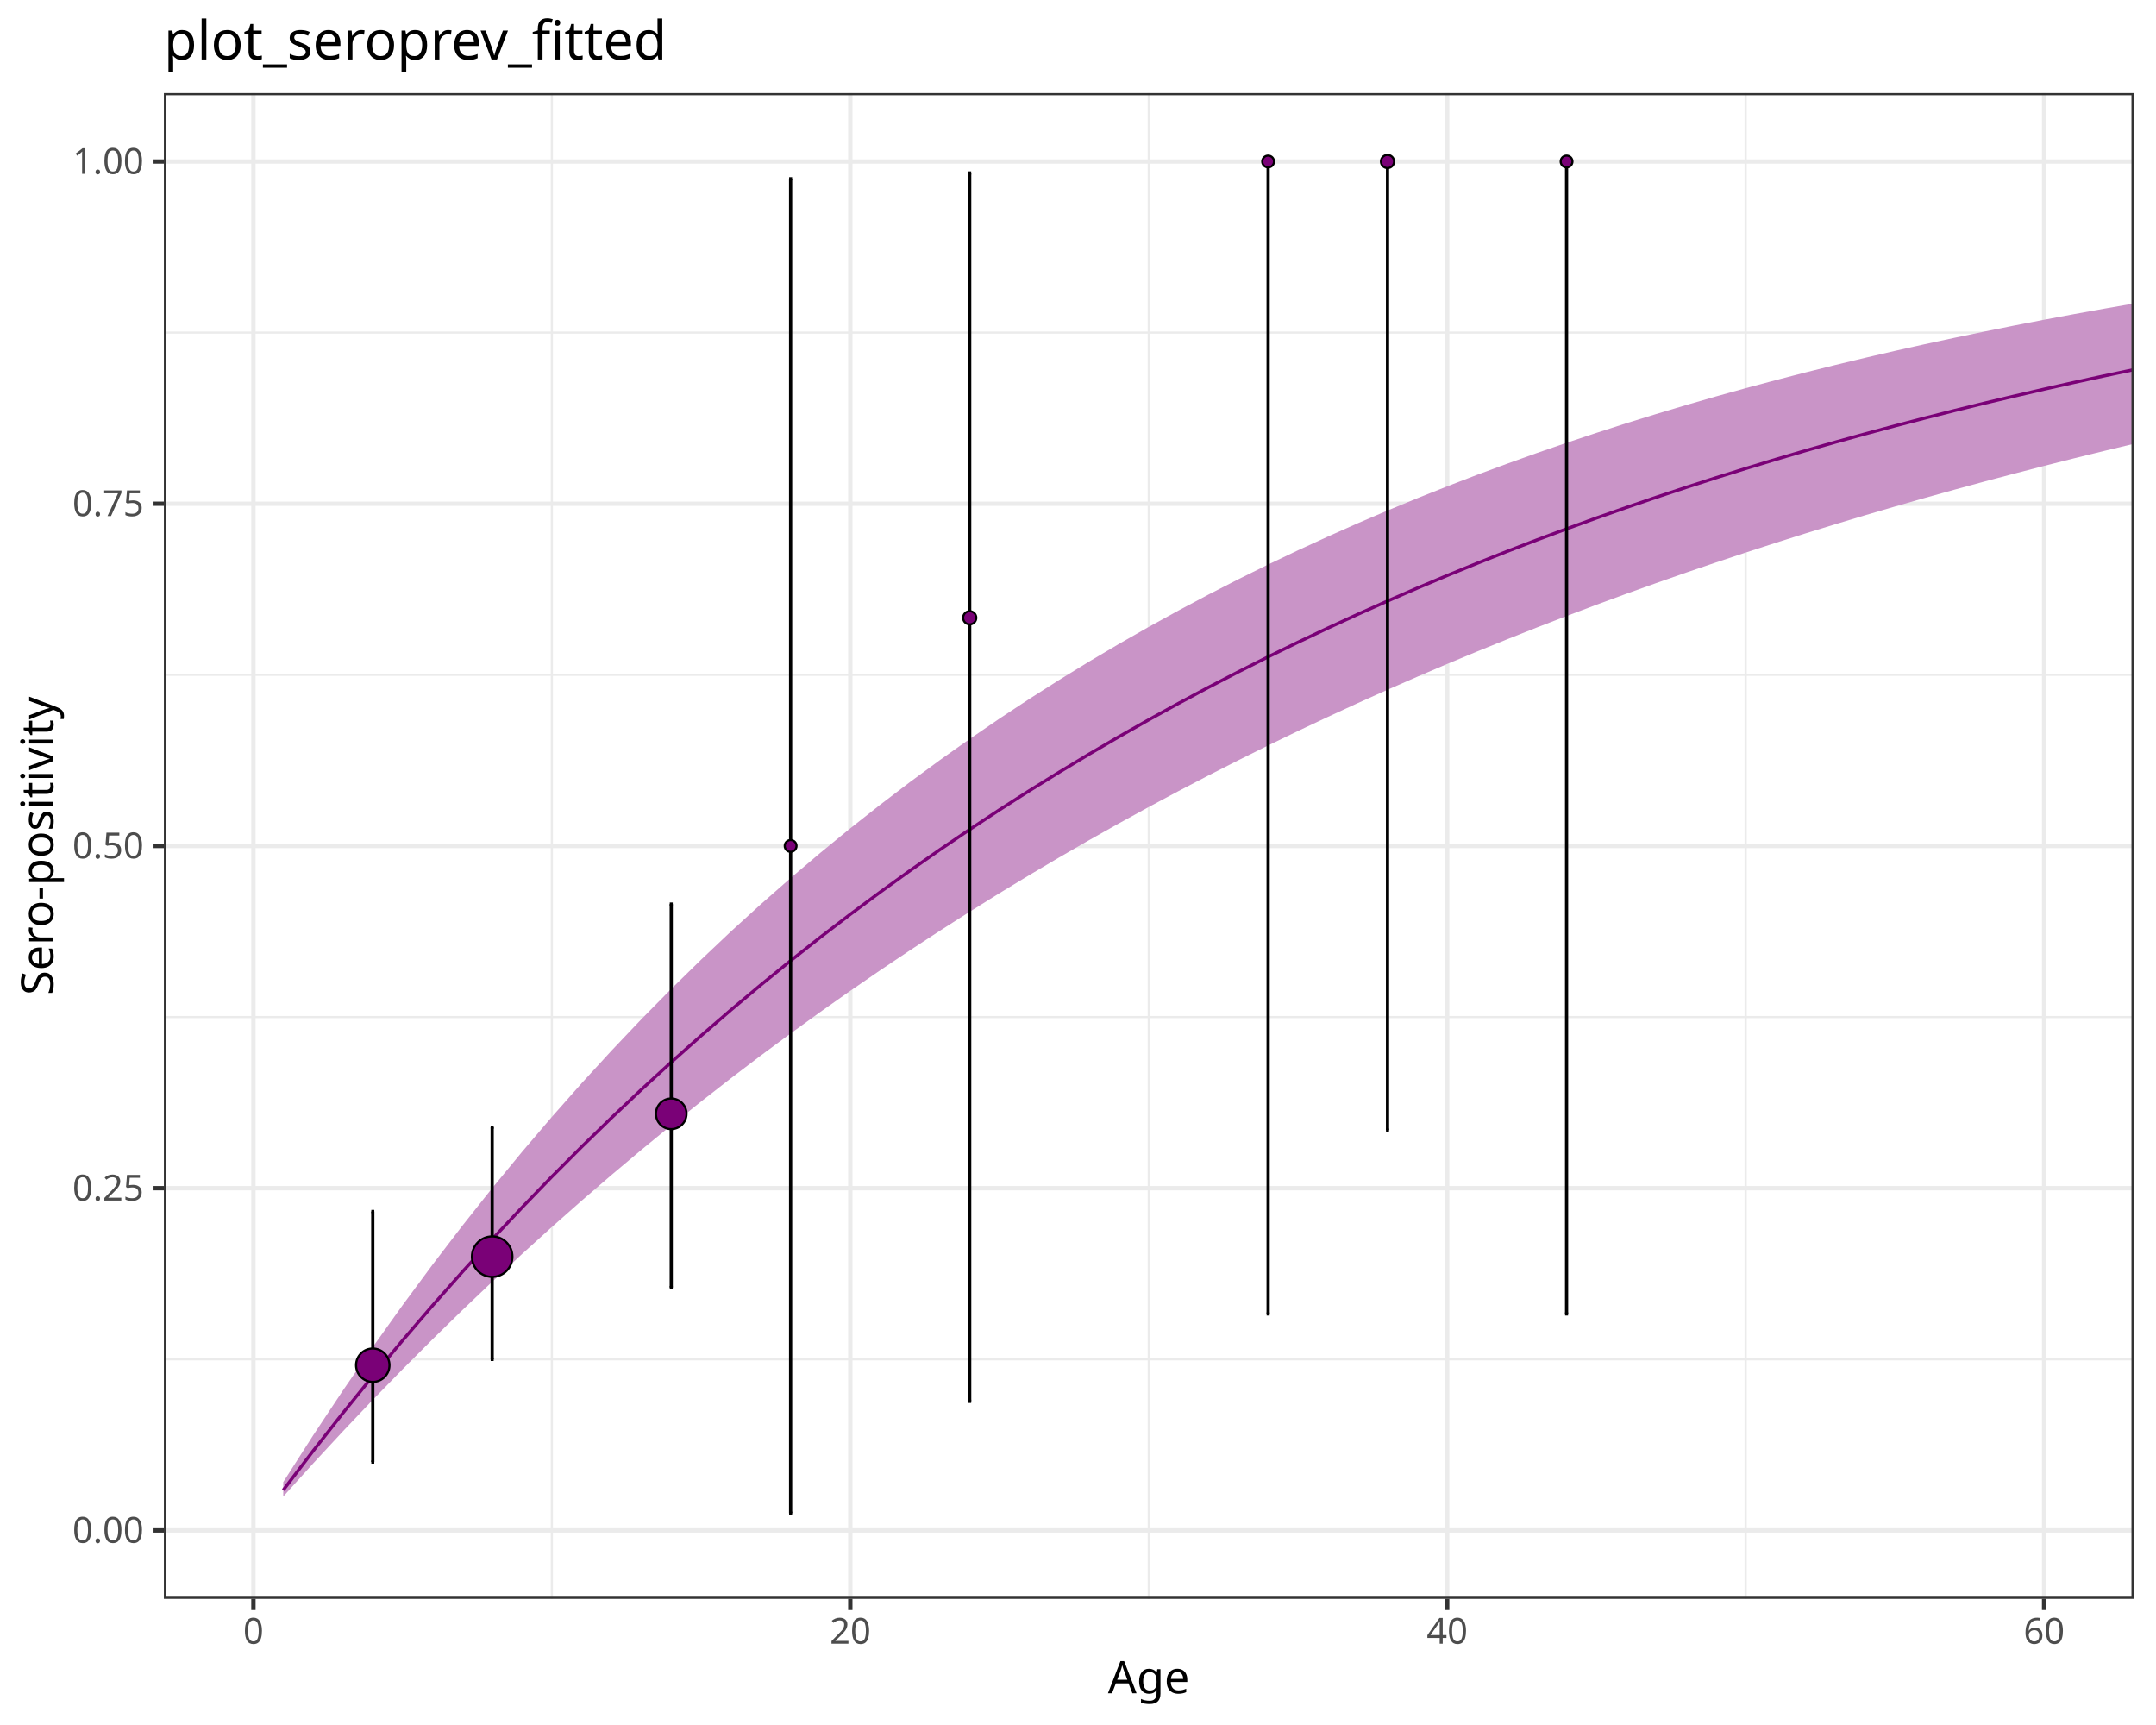
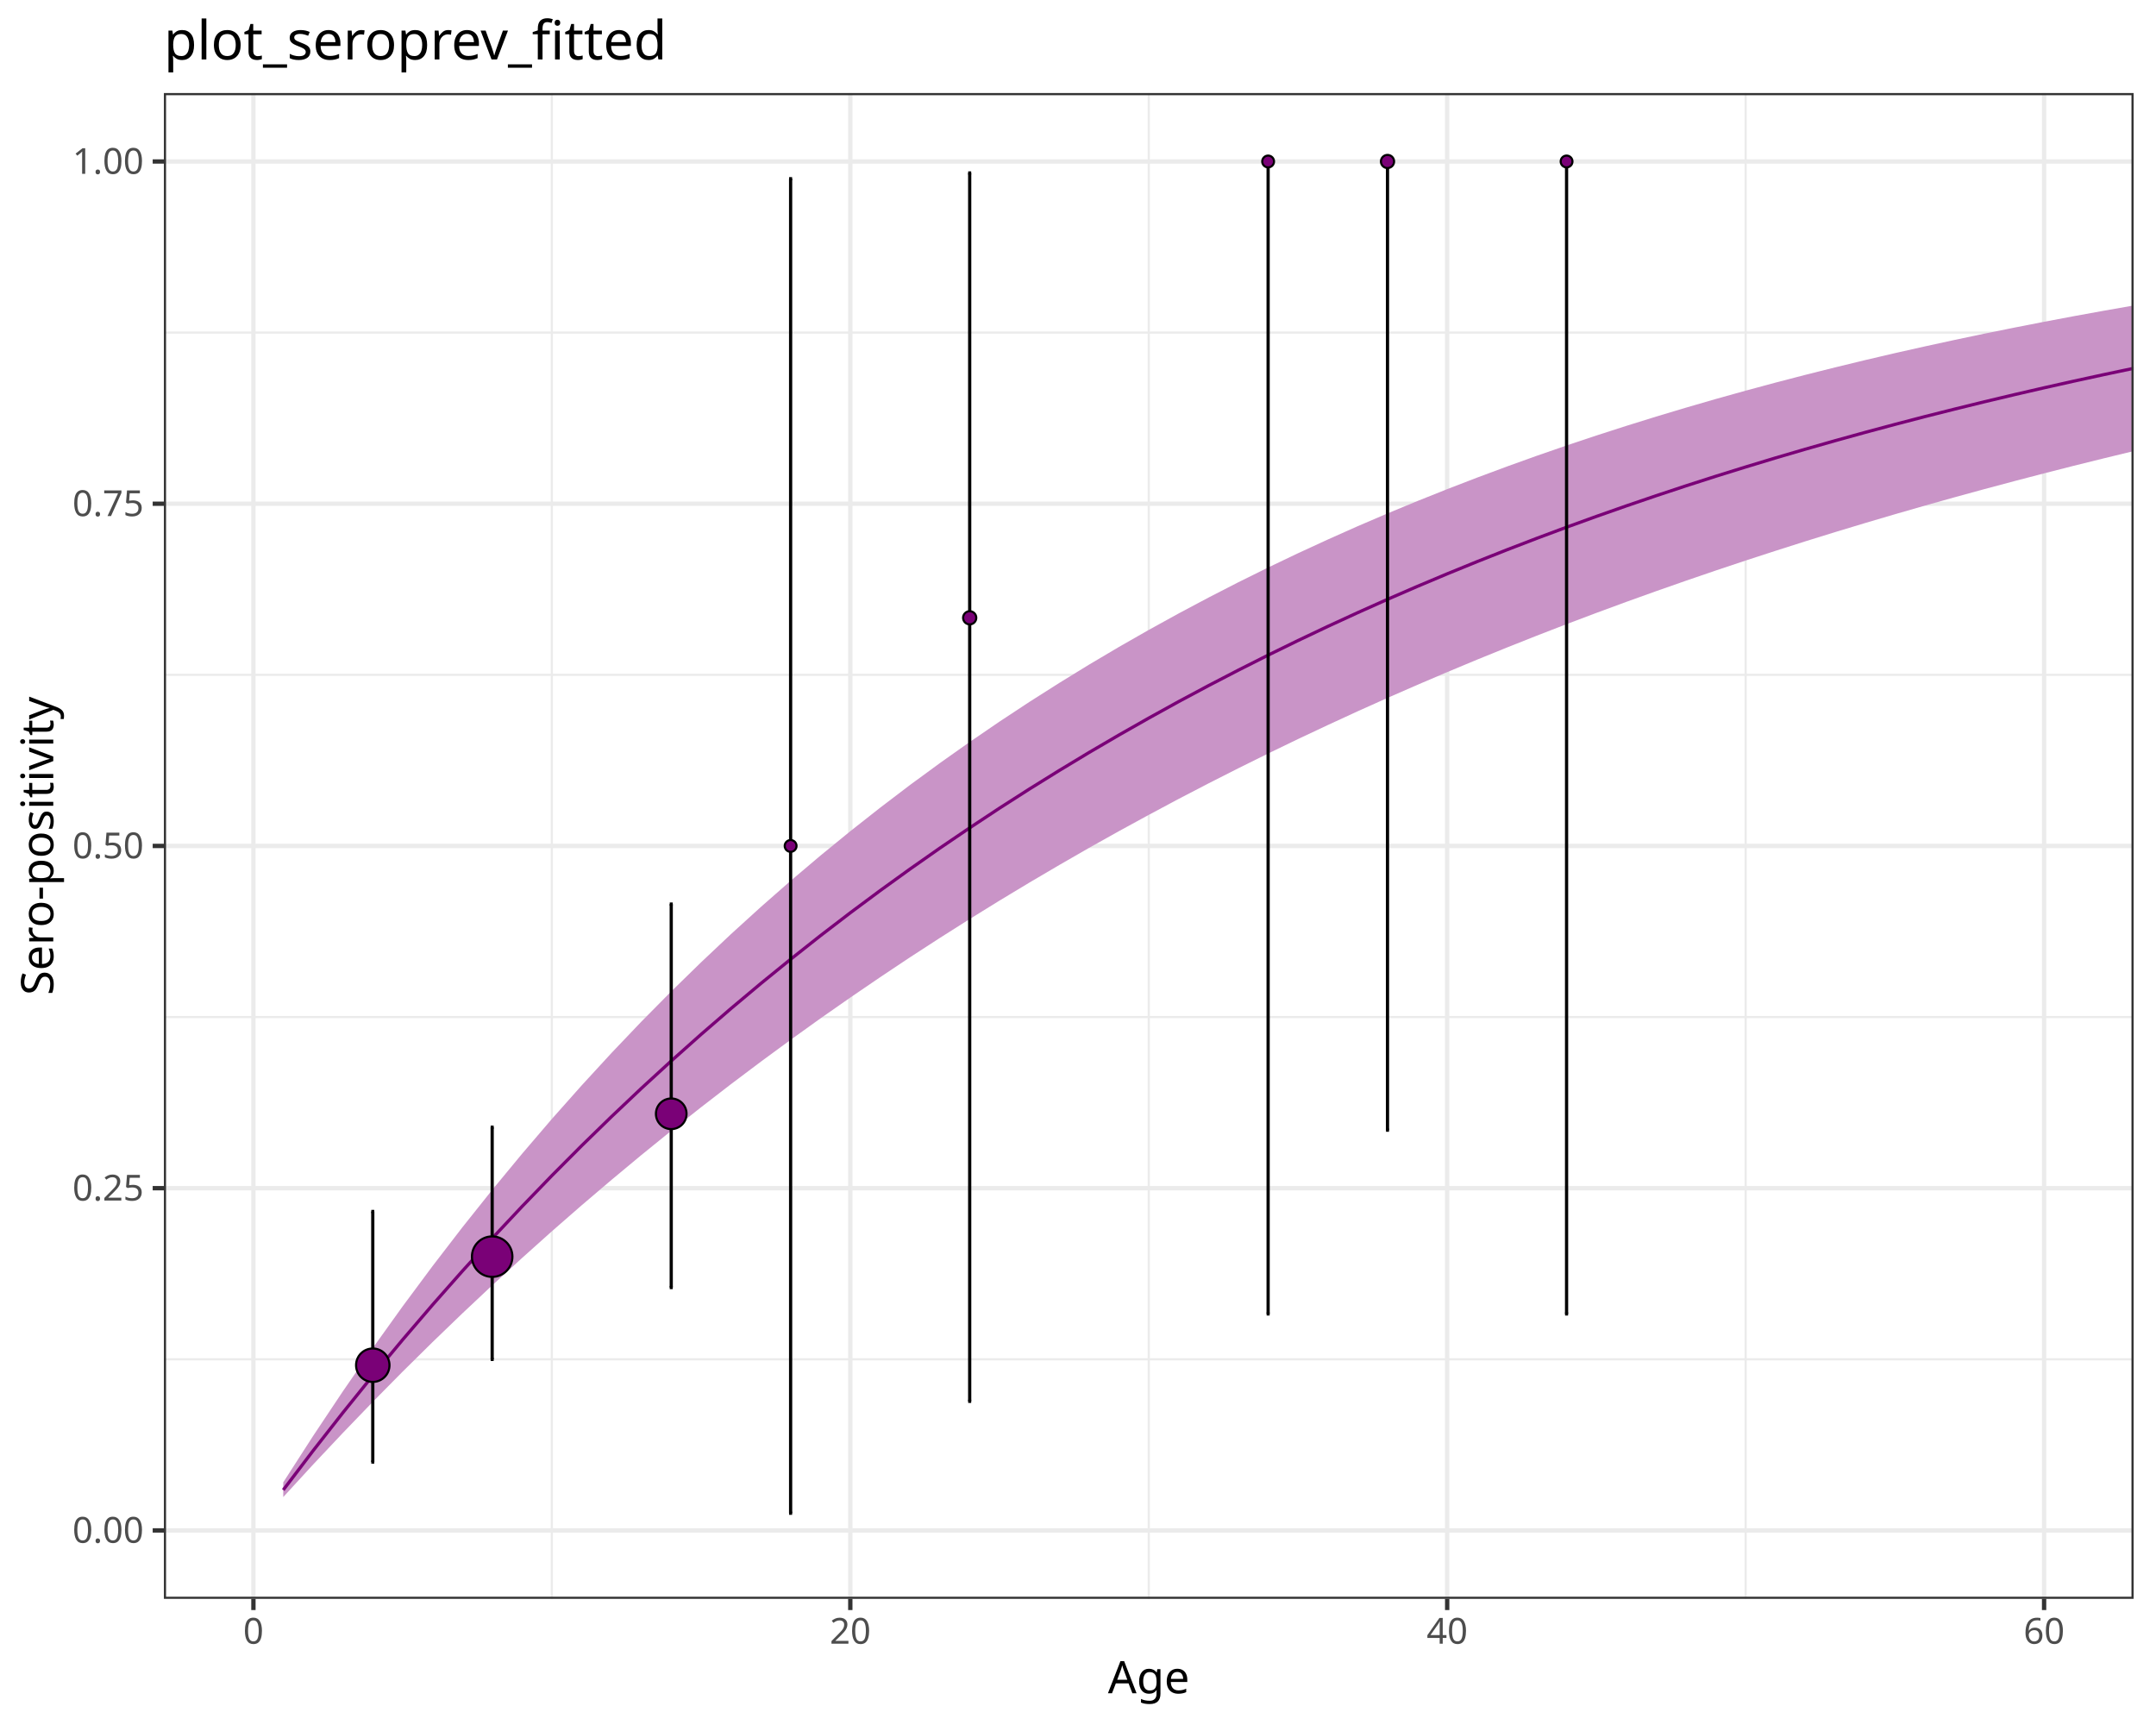
<svg xmlns="http://www.w3.org/2000/svg" class="svglite" data-engine-version="2.0" width="720.00pt" height="576.00pt" viewBox="0 0 720.00 576.00">
  <defs>
    <style type="text/css">
    .svglite line, .svglite polyline, .svglite polygon, .svglite path, .svglite rect, .svglite circle {
      fill: none;
      stroke: #000000;
      stroke-linecap: round;
      stroke-linejoin: round;
      stroke-miterlimit: 10.00;
    }
  </style>
  </defs>
  <rect width="100%" height="100%" style="stroke: none; fill: #FFFFFF;" />
  <defs>
    <clipPath id="cpMC4wMHw3MjAuMDB8MC4wMHw1NzYuMDA=">
      <rect x="0.00" y="0.00" width="720.00" height="576.00" />
    </clipPath>
  </defs>
  <g clip-path="url(#cpMC4wMHw3MjAuMDB8MC4wMHw1NzYuMDA=)">
    <rect x="0.00" y="0.00" width="720.00" height="576.00" style="stroke-width: 1.45; stroke: #FFFFFF; fill: #FFFFFF;" />
  </g>
  <defs>
    <clipPath id="cpNTQuNzN8NzEyLjUzfDMxLjA3fDUzMy44OA==">
      <rect x="54.73" y="31.07" width="657.80" height="502.81" />
    </clipPath>
  </defs>
  <g clip-path="url(#cpNTQuNzN8NzEyLjUzfDMxLjA3fDUzMy44OA==)">
    <rect x="54.73" y="31.07" width="657.80" height="502.81" style="stroke-width: 1.45; stroke: none; fill: #FFFFFF;" />
    <polyline points="54.73,453.89 712.53,453.89 " style="stroke-width: 0.73; stroke: #EBEBEB; stroke-linecap: butt;" />
    <polyline points="54.73,339.61 712.53,339.61 " style="stroke-width: 0.73; stroke: #EBEBEB; stroke-linecap: butt;" />
    <polyline points="54.73,225.34 712.53,225.34 " style="stroke-width: 0.73; stroke: #EBEBEB; stroke-linecap: butt;" />
    <polyline points="54.73,111.06 712.53,111.06 " style="stroke-width: 0.73; stroke: #EBEBEB; stroke-linecap: butt;" />
    <polyline points="184.29,533.88 184.29,31.07 " style="stroke-width: 0.73; stroke: #EBEBEB; stroke-linecap: butt;" />
    <polyline points="383.63,533.88 383.63,31.07 " style="stroke-width: 0.73; stroke: #EBEBEB; stroke-linecap: butt;" />
    <polyline points="582.96,533.88 582.96,31.07 " style="stroke-width: 0.73; stroke: #EBEBEB; stroke-linecap: butt;" />
    <polyline points="54.73,511.03 712.53,511.03 " style="stroke-width: 1.45; stroke: #EBEBEB; stroke-linecap: butt;" />
    <polyline points="54.73,396.75 712.53,396.75 " style="stroke-width: 1.45; stroke: #EBEBEB; stroke-linecap: butt;" />
    <polyline points="54.73,282.47 712.53,282.47 " style="stroke-width: 1.45; stroke: #EBEBEB; stroke-linecap: butt;" />
    <polyline points="54.73,168.20 712.53,168.20 " style="stroke-width: 1.45; stroke: #EBEBEB; stroke-linecap: butt;" />
    <polyline points="54.73,53.92 712.53,53.92 " style="stroke-width: 1.45; stroke: #EBEBEB; stroke-linecap: butt;" />
    <polyline points="84.63,533.88 84.63,31.07 " style="stroke-width: 1.45; stroke: #EBEBEB; stroke-linecap: butt;" />
    <polyline points="283.96,533.88 283.96,31.07 " style="stroke-width: 1.45; stroke: #EBEBEB; stroke-linecap: butt;" />
    <polyline points="483.29,533.88 483.29,31.07 " style="stroke-width: 1.45; stroke: #EBEBEB; stroke-linecap: butt;" />
    <polyline points="682.63,533.88 682.63,31.07 " style="stroke-width: 1.45; stroke: #EBEBEB; stroke-linecap: butt;" />
-     <polygon points="94.59,494.88 104.56,479.30 114.53,464.28 124.49,449.78 134.46,435.80 144.43,422.31 154.39,409.30 164.36,396.74 174.33,384.63 184.29,372.95 194.26,361.68 204.23,350.81 214.19,340.32 224.16,330.21 234.13,320.45 244.09,311.03 254.06,301.95 264.03,293.19 273.99,284.74 283.96,276.58 293.93,268.72 303.89,261.13 313.86,253.81 323.83,246.75 333.79,239.94 343.76,233.37 353.73,227.03 363.69,220.92 373.66,215.02 383.63,209.33 393.59,203.84 403.56,198.54 413.53,193.43 423.49,188.51 433.46,183.75 443.43,179.17 453.39,174.74 463.36,170.47 473.33,166.36 483.29,162.39 493.26,158.55 503.23,154.86 513.19,151.29 523.16,147.85 533.13,144.54 543.09,141.33 553.06,138.25 563.03,135.27 572.99,132.39 582.96,129.62 592.93,126.95 602.89,124.37 612.86,121.88 622.83,119.48 632.79,117.16 642.76,114.93 652.73,112.78 662.69,110.70 672.66,108.69 682.63,106.76 692.59,104.89 702.56,103.09 712.53,101.35 722.49,99.68 732.46,98.06 742.43,96.50 752.39,95.00 762.36,93.55 772.33,92.15 782.29,90.80 792.26,89.50 802.23,88.24 812.19,87.03 822.16,85.86 832.13,84.73 842.09,83.64 852.06,82.59 862.03,81.58 872.00,80.60 881.96,79.66 881.96,115.50 872.00,117.07 862.03,118.67 852.06,120.31 842.09,122.00 832.13,123.72 822.16,125.49 812.19,127.31 802.23,129.17 792.26,131.08 782.29,133.04 772.33,135.05 762.36,137.11 752.39,139.22 742.43,141.38 732.46,143.60 722.49,145.88 712.53,148.21 702.56,150.60 692.59,153.05 682.63,155.57 672.66,158.15 662.69,160.79 652.73,163.50 642.76,166.28 632.79,169.14 622.83,172.06 612.86,175.06 602.89,178.13 592.93,181.28 582.96,184.51 572.99,187.83 563.03,191.22 553.06,194.71 543.09,198.28 533.13,201.94 523.16,205.70 513.19,209.55 503.23,213.50 493.26,217.55 483.29,221.70 473.33,225.96 463.36,230.32 453.39,234.80 443.43,239.39 433.46,244.09 423.49,248.92 413.53,253.87 403.56,258.94 393.59,264.14 383.63,269.47 373.66,274.94 363.69,280.55 353.73,286.30 343.76,292.20 333.79,298.24 323.83,304.44 313.86,310.80 303.89,317.32 293.93,324.00 283.96,330.85 273.99,337.88 264.03,345.09 254.06,352.47 244.09,360.05 234.13,367.82 224.16,375.78 214.19,383.95 204.23,392.32 194.26,400.91 184.29,409.71 174.33,418.74 164.36,428.00 154.39,437.49 144.43,447.22 134.46,457.20 124.49,467.43 114.53,477.92 104.56,488.68 94.59,499.71 " style="stroke-width: 0.00; stroke: none; stroke-linecap: butt; fill: #C994C7;" />
-     <polyline points="94.59,494.88 104.56,479.30 114.53,464.28 124.49,449.78 134.46,435.80 144.43,422.31 154.39,409.30 164.36,396.74 174.33,384.63 184.29,372.95 194.26,361.68 204.23,350.81 214.19,340.32 224.16,330.21 234.13,320.45 244.09,311.03 254.06,301.95 264.03,293.19 273.99,284.74 283.96,276.58 293.93,268.72 303.89,261.13 313.86,253.81 323.83,246.75 333.79,239.94 343.76,233.37 353.73,227.03 363.69,220.92 373.66,215.02 383.63,209.33 393.59,203.84 403.56,198.54 413.53,193.43 423.49,188.51 433.46,183.75 443.43,179.17 453.39,174.74 463.36,170.47 473.33,166.36 483.29,162.39 493.26,158.55 503.23,154.86 513.19,151.29 523.16,147.85 533.13,144.54 543.09,141.33 553.06,138.25 563.03,135.27 572.99,132.39 582.96,129.62 592.93,126.95 602.89,124.37 612.86,121.88 622.83,119.48 632.79,117.16 642.76,114.93 652.73,112.78 662.69,110.70 672.66,108.69 682.63,106.76 692.59,104.89 702.56,103.09 712.53,101.35 722.49,99.68 732.46,98.06 742.43,96.50 752.39,95.00 762.36,93.55 772.33,92.15 782.29,90.80 792.26,89.50 802.23,88.24 812.19,87.03 822.16,85.86 832.13,84.73 842.09,83.64 852.06,82.59 862.03,81.58 872.00,80.60 881.96,79.66 " style="stroke-width: 1.07; stroke: none; stroke-linecap: butt;" />
-     <polyline points="881.96,115.50 872.00,117.07 862.03,118.67 852.06,120.31 842.09,122.00 832.13,123.72 822.16,125.49 812.19,127.31 802.23,129.17 792.26,131.08 782.29,133.04 772.33,135.05 762.36,137.11 752.39,139.22 742.43,141.38 732.46,143.60 722.49,145.88 712.53,148.21 702.56,150.60 692.59,153.05 682.63,155.57 672.66,158.15 662.69,160.79 652.73,163.50 642.76,166.28 632.79,169.14 622.83,172.06 612.86,175.06 602.89,178.13 592.93,181.28 582.96,184.51 572.99,187.83 563.03,191.22 553.06,194.71 543.09,198.28 533.13,201.94 523.16,205.70 513.19,209.55 503.23,213.50 493.26,217.55 483.29,221.70 473.33,225.96 463.36,230.32 453.39,234.80 443.43,239.39 433.46,244.09 423.49,248.92 413.53,253.87 403.56,258.94 393.59,264.14 383.63,269.47 373.66,274.94 363.69,280.55 353.73,286.30 343.76,292.20 333.79,298.24 323.83,304.44 313.86,310.80 303.89,317.32 293.93,324.00 283.96,330.85 273.99,337.88 264.03,345.09 254.06,352.47 244.09,360.05 234.13,367.82 224.16,375.78 214.19,383.95 204.23,392.32 194.26,400.91 184.29,409.71 174.33,418.74 164.36,428.00 154.39,437.49 144.43,447.22 134.46,457.20 124.49,467.43 114.53,477.92 104.56,488.68 94.59,499.71 " style="stroke-width: 1.07; stroke: none; stroke-linecap: butt;" />
-     <polyline points="94.59,497.56 104.56,484.49 114.53,471.81 124.49,459.50 134.46,447.56 144.43,435.96 154.39,424.71 164.36,413.79 174.33,403.19 184.29,392.90 194.26,382.92 204.23,373.23 214.19,363.82 224.16,354.69 234.13,345.84 244.09,337.24 254.06,328.89 264.03,320.79 273.99,312.93 283.96,305.30 293.93,297.90 303.89,290.71 313.86,283.74 323.83,276.97 333.79,270.40 343.76,264.02 353.73,257.84 363.69,251.83 373.66,246.00 383.63,240.34 393.59,234.85 403.56,229.52 413.53,224.35 423.49,219.33 433.46,214.46 443.43,209.73 453.39,205.14 463.36,200.69 473.33,196.36 483.29,192.17 493.26,188.10 503.23,184.14 513.19,180.31 523.16,176.59 533.13,172.97 543.09,169.47 553.06,166.06 563.03,162.76 572.99,159.55 582.96,156.44 592.93,153.42 602.89,150.49 612.86,147.65 622.83,144.89 632.79,142.21 642.76,139.61 652.73,137.08 662.69,134.63 672.66,132.26 682.63,129.95 692.59,127.71 702.56,125.54 712.53,123.43 722.49,121.38 732.46,119.39 742.43,117.47 752.39,115.59 762.36,113.78 772.33,112.01 782.29,110.30 792.26,108.64 802.23,107.03 812.19,105.47 822.16,103.95 832.13,102.48 842.09,101.05 852.06,99.66 862.03,98.31 872.00,97.00 881.96,95.73 " style="stroke-width: 1.07; stroke: #7A0177; stroke-linecap: butt;" />
+     <polygon points="94.59,494.97 104.56,479.49 114.53,464.54 124.49,450.12 134.46,436.21 144.43,422.79 154.39,409.84 164.36,397.34 174.33,385.28 184.29,373.64 194.26,362.42 204.23,351.58 214.19,341.13 224.16,331.05 234.13,321.32 244.09,311.93 254.06,302.87 264.03,294.12 273.99,285.69 283.96,277.55 293.93,269.70 303.89,262.12 313.86,254.81 323.83,247.76 333.79,240.95 343.76,234.38 353.73,228.05 363.69,221.93 373.66,216.03 383.63,210.34 393.59,204.85 403.56,199.55 413.53,194.43 423.49,189.50 433.46,184.74 443.43,180.15 453.39,175.71 463.36,171.44 473.33,167.31 483.29,163.33 493.26,159.49 503.23,155.78 513.19,152.20 523.16,148.75 533.13,145.42 543.09,142.21 553.06,139.11 563.03,136.12 572.99,133.23 582.96,130.45 592.93,127.76 602.89,125.17 612.86,122.67 622.83,120.25 632.79,117.92 642.76,115.68 652.73,113.51 662.69,111.41 672.66,109.40 682.63,107.45 692.59,105.57 702.56,103.76 712.53,102.01 722.49,100.32 732.46,98.69 742.43,97.12 752.39,95.60 762.36,94.14 772.33,92.72 782.29,91.36 792.26,90.05 802.23,88.78 812.19,87.55 822.16,86.37 832.13,85.23 842.09,84.13 852.06,83.07 862.03,82.05 872.00,81.06 881.96,80.11 881.96,117.52 872.00,119.11 862.03,120.74 852.06,122.40 842.09,124.11 832.13,125.87 822.16,127.66 812.19,129.50 802.23,131.39 792.26,133.32 782.29,135.30 772.33,137.34 762.36,139.42 752.39,141.55 742.43,143.74 732.46,145.98 722.49,148.28 712.53,150.63 702.56,153.05 692.59,155.52 682.63,158.06 672.66,160.66 662.69,163.32 652.73,166.05 642.76,168.85 632.79,171.72 622.83,174.66 612.86,177.67 602.89,180.76 592.93,183.93 582.96,187.17 572.99,190.50 563.03,193.91 553.06,197.40 543.09,200.98 533.13,204.65 523.16,208.41 513.19,212.27 503.23,216.22 493.26,220.27 483.29,224.43 473.33,228.68 463.36,233.04 453.39,237.51 443.43,242.10 433.46,246.79 423.49,251.61 413.53,256.54 403.56,261.60 393.59,266.78 383.63,272.10 373.66,277.54 363.69,283.12 353.73,288.85 343.76,294.71 333.79,300.72 323.83,306.88 313.86,313.19 303.89,319.66 293.93,326.30 283.96,333.10 273.99,340.06 264.03,347.21 254.06,354.53 244.09,362.03 234.13,369.72 224.16,377.60 214.19,385.68 204.23,393.96 194.26,402.45 184.29,411.15 174.33,420.07 164.36,429.20 154.39,438.57 144.43,448.17 134.46,458.01 124.49,468.10 114.53,478.44 104.56,489.03 94.59,499.89 " style="stroke-width: 0.00; stroke: none; stroke-linecap: butt; fill: #C994C7;" />
+     <polyline points="94.59,494.97 104.56,479.49 114.53,464.54 124.49,450.12 134.46,436.21 144.43,422.79 154.39,409.84 164.36,397.34 174.33,385.28 184.29,373.64 194.26,362.42 204.23,351.58 214.19,341.13 224.16,331.05 234.13,321.32 244.09,311.93 254.06,302.87 264.03,294.12 273.99,285.69 283.96,277.55 293.93,269.70 303.89,262.12 313.86,254.81 323.83,247.76 333.79,240.95 343.76,234.38 353.73,228.05 363.69,221.93 373.66,216.03 383.63,210.34 393.59,204.85 403.56,199.55 413.53,194.43 423.49,189.50 433.46,184.74 443.43,180.15 453.39,175.71 463.36,171.44 473.33,167.31 483.29,163.33 493.26,159.49 503.23,155.78 513.19,152.20 523.16,148.75 533.13,145.42 543.09,142.21 553.06,139.11 563.03,136.12 572.99,133.23 582.96,130.45 592.93,127.76 602.89,125.17 612.86,122.67 622.83,120.25 632.79,117.92 642.76,115.68 652.73,113.51 662.69,111.41 672.66,109.40 682.63,107.45 692.59,105.57 702.56,103.76 712.53,102.01 722.49,100.32 732.46,98.69 742.43,97.12 752.39,95.60 762.36,94.14 772.33,92.72 782.29,91.36 792.26,90.05 802.23,88.78 812.19,87.55 822.16,86.37 832.13,85.23 842.09,84.13 852.06,83.07 862.03,82.05 872.00,81.06 881.96,80.11 " style="stroke-width: 1.07; stroke: none; stroke-linecap: butt;" />
+     <polyline points="881.96,117.52 872.00,119.11 862.03,120.74 852.06,122.40 842.09,124.11 832.13,125.87 822.16,127.66 812.19,129.50 802.23,131.39 792.26,133.32 782.29,135.30 772.33,137.34 762.36,139.42 752.39,141.55 742.43,143.74 732.46,145.98 722.49,148.28 712.53,150.63 702.56,153.05 692.59,155.52 682.63,158.06 672.66,160.66 662.69,163.32 652.73,166.05 642.76,168.85 632.79,171.72 622.83,174.66 612.86,177.67 602.89,180.76 592.93,183.93 582.96,187.17 572.99,190.50 563.03,193.91 553.06,197.40 543.09,200.98 533.13,204.65 523.16,208.41 513.19,212.27 503.23,216.22 493.26,220.27 483.29,224.43 473.33,228.68 463.36,233.04 453.39,237.51 443.43,242.10 433.46,246.79 423.49,251.61 413.53,256.54 403.56,261.60 393.59,266.78 383.63,272.10 373.66,277.54 363.69,283.12 353.73,288.85 343.76,294.71 333.79,300.72 323.83,306.88 313.86,313.19 303.89,319.66 293.93,326.30 283.96,333.10 273.99,340.06 264.03,347.21 254.06,354.53 244.09,362.03 234.13,369.72 224.16,377.60 214.19,385.68 204.23,393.96 194.26,402.45 184.29,411.15 174.33,420.07 164.36,429.20 154.39,438.57 144.43,448.17 134.46,458.01 124.49,468.10 114.53,478.44 104.56,489.03 94.59,499.89 " style="stroke-width: 1.07; stroke: none; stroke-linecap: butt;" />
+     <polyline points="94.59,497.52 104.56,484.41 114.53,471.69 124.49,459.34 134.46,447.36 144.43,435.73 154.39,424.45 164.36,413.50 174.33,402.87 184.29,392.56 194.26,382.55 204.23,372.84 214.19,363.41 224.16,354.27 234.13,345.39 244.09,336.78 254.06,328.42 264.03,320.31 273.99,312.43 283.96,304.79 293.93,297.38 303.89,290.19 313.86,283.20 323.83,276.43 333.79,269.85 343.76,263.47 353.73,257.28 363.69,251.27 373.66,245.44 383.63,239.78 393.59,234.28 403.56,228.95 413.53,223.78 423.49,218.76 433.46,213.89 443.43,209.16 453.39,204.58 463.36,200.12 473.33,195.80 483.29,191.61 493.26,187.54 503.23,183.59 513.19,179.76 523.16,176.04 533.13,172.43 543.09,168.93 553.06,165.53 563.03,162.23 572.99,159.03 582.96,155.93 592.93,152.91 602.89,149.99 612.86,147.15 622.83,144.39 632.79,141.72 642.76,139.12 652.73,136.61 662.69,134.16 672.66,131.79 682.63,129.49 692.59,127.26 702.56,125.09 712.53,122.99 722.49,120.95 732.46,118.96 742.43,117.04 752.39,115.18 762.36,113.37 772.33,111.61 782.29,109.91 792.26,108.25 802.23,106.65 812.19,105.09 822.16,103.58 832.13,102.11 842.09,100.68 852.06,99.30 862.03,97.96 872.00,96.66 881.96,95.40 " style="stroke-width: 1.07; stroke: #7A0177; stroke-linecap: butt;" />
    <polyline points="124.00,404.53 124.99,404.53 " style="stroke-width: 1.07; stroke-linecap: butt;" />
    <polyline points="124.49,404.53 124.49,488.20 " style="stroke-width: 1.07; stroke-linecap: butt;" />
    <polyline points="124.00,488.20 124.99,488.20 " style="stroke-width: 1.07; stroke-linecap: butt;" />
    <polyline points="163.86,376.38 164.86,376.38 " style="stroke-width: 1.07; stroke-linecap: butt;" />
    <polyline points="164.36,376.38 164.36,453.92 " style="stroke-width: 1.07; stroke-linecap: butt;" />
    <polyline points="163.86,453.92 164.86,453.92 " style="stroke-width: 1.07; stroke-linecap: butt;" />
    <polyline points="223.66,301.88 224.66,301.88 " style="stroke-width: 1.07; stroke-linecap: butt;" />
    <polyline points="224.16,301.88 224.16,429.92 " style="stroke-width: 1.07; stroke-linecap: butt;" />
    <polyline points="223.66,429.92 224.66,429.92 " style="stroke-width: 1.07; stroke-linecap: butt;" />
    <polyline points="263.53,59.67 264.53,59.67 " style="stroke-width: 1.07; stroke-linecap: butt;" />
    <polyline points="264.03,59.67 264.03,505.28 " style="stroke-width: 1.07; stroke-linecap: butt;" />
    <polyline points="263.53,505.28 264.53,505.28 " style="stroke-width: 1.07; stroke-linecap: butt;" />
    <polyline points="323.33,57.76 324.33,57.76 " style="stroke-width: 1.07; stroke-linecap: butt;" />
    <polyline points="323.83,57.76 323.83,467.92 " style="stroke-width: 1.07; stroke-linecap: butt;" />
    <polyline points="323.33,467.92 324.33,467.92 " style="stroke-width: 1.07; stroke-linecap: butt;" />
    <polyline points="423.00,53.92 423.99,53.92 " style="stroke-width: 1.07; stroke-linecap: butt;" />
    <polyline points="423.49,53.92 423.49,438.75 " style="stroke-width: 1.07; stroke-linecap: butt;" />
    <polyline points="423.00,438.75 423.99,438.75 " style="stroke-width: 1.07; stroke-linecap: butt;" />
    <polyline points="462.86,53.92 463.86,53.92 " style="stroke-width: 1.07; stroke-linecap: butt;" />
    <polyline points="463.36,53.92 463.36,377.37 " style="stroke-width: 1.07; stroke-linecap: butt;" />
    <polyline points="462.86,377.37 463.86,377.37 " style="stroke-width: 1.07; stroke-linecap: butt;" />
    <polyline points="522.66,53.92 523.66,53.92 " style="stroke-width: 1.07; stroke-linecap: butt;" />
    <polyline points="523.16,53.92 523.16,438.75 " style="stroke-width: 1.07; stroke-linecap: butt;" />
    <polyline points="522.66,438.75 523.66,438.75 " style="stroke-width: 1.07; stroke-linecap: butt;" />
    <polyline points="722.00,53.92 722.99,53.92 " style="stroke-width: 1.07; stroke-linecap: butt;" />
    <polyline points="722.49,53.92 722.49,499.60 " style="stroke-width: 1.07; stroke-linecap: butt;" />
    <polyline points="722.00,499.60 722.99,499.60 " style="stroke-width: 1.07; stroke-linecap: butt;" />
    <circle cx="124.49" cy="455.86" r="5.58" style="stroke-width: 0.71; fill: #7A0177;" />
    <circle cx="164.36" cy="419.61" r="6.76" style="stroke-width: 0.71; fill: #7A0177;" />
    <circle cx="224.16" cy="371.91" r="5.11" style="stroke-width: 0.71; fill: #7A0177;" />
    <circle cx="264.03" cy="282.47" r="1.97" style="stroke-width: 0.71; fill: #7A0177;" />
    <circle cx="323.83" cy="206.29" r="2.20" style="stroke-width: 0.71; fill: #7A0177;" />
    <circle cx="423.49" cy="53.92" r="1.97" style="stroke-width: 0.71; fill: #7A0177;" />
    <circle cx="463.36" cy="53.92" r="2.20" style="stroke-width: 0.71; fill: #7A0177;" />
    <circle cx="523.16" cy="53.92" r="1.97" style="stroke-width: 0.71; fill: #7A0177;" />
    <circle cx="722.49" cy="53.92" r="1.42" style="stroke-width: 0.71; fill: #7A0177;" />
    <rect x="54.73" y="31.07" width="657.80" height="502.81" style="stroke-width: 1.45; stroke: #333333;" />
  </g>
  <g clip-path="url(#cpMC4wMHw3MjAuMDB8MC4wMHw1NzYuMDA=)">
    <text x="48.00" y="515.15" text-anchor="end" style="font-size: 12.00px; fill: #4D4D4D; font-family: sans;" textLength="23.36px" lengthAdjust="spacingAndGlyphs">0.00</text>
    <text x="48.00" y="400.88" text-anchor="end" style="font-size: 12.00px; fill: #4D4D4D; font-family: sans;" textLength="23.36px" lengthAdjust="spacingAndGlyphs">0.25</text>
    <text x="48.00" y="286.60" text-anchor="end" style="font-size: 12.00px; fill: #4D4D4D; font-family: sans;" textLength="23.36px" lengthAdjust="spacingAndGlyphs">0.50</text>
    <text x="48.00" y="172.33" text-anchor="end" style="font-size: 12.00px; fill: #4D4D4D; font-family: sans;" textLength="23.36px" lengthAdjust="spacingAndGlyphs">0.75</text>
    <text x="48.00" y="58.05" text-anchor="end" style="font-size: 12.00px; fill: #4D4D4D; font-family: sans;" textLength="23.36px" lengthAdjust="spacingAndGlyphs">1.00</text>
    <polyline points="50.99,511.03 54.73,511.03 " style="stroke-width: 1.45; stroke: #333333; stroke-linecap: butt;" />
    <polyline points="50.99,396.75 54.73,396.75 " style="stroke-width: 1.45; stroke: #333333; stroke-linecap: butt;" />
    <polyline points="50.99,282.47 54.73,282.47 " style="stroke-width: 1.45; stroke: #333333; stroke-linecap: butt;" />
    <polyline points="50.99,168.20 54.73,168.20 " style="stroke-width: 1.45; stroke: #333333; stroke-linecap: butt;" />
    <polyline points="50.99,53.92 54.73,53.92 " style="stroke-width: 1.45; stroke: #333333; stroke-linecap: butt;" />
    <polyline points="84.63,537.62 84.63,533.88 " style="stroke-width: 1.45; stroke: #333333; stroke-linecap: butt;" />
    <polyline points="283.96,537.62 283.96,533.88 " style="stroke-width: 1.45; stroke: #333333; stroke-linecap: butt;" />
    <polyline points="483.29,537.62 483.29,533.88 " style="stroke-width: 1.45; stroke: #333333; stroke-linecap: butt;" />
    <polyline points="682.63,537.62 682.63,533.88 " style="stroke-width: 1.45; stroke: #333333; stroke-linecap: butt;" />
    <text x="84.63" y="548.86" text-anchor="middle" style="font-size: 12.00px; fill: #4D4D4D; font-family: sans;" textLength="6.67px" lengthAdjust="spacingAndGlyphs">0</text>
    <text x="283.96" y="548.86" text-anchor="middle" style="font-size: 12.00px; fill: #4D4D4D; font-family: sans;" textLength="13.35px" lengthAdjust="spacingAndGlyphs">20</text>
    <text x="483.29" y="548.86" text-anchor="middle" style="font-size: 12.00px; fill: #4D4D4D; font-family: sans;" textLength="13.35px" lengthAdjust="spacingAndGlyphs">40</text>
    <text x="682.63" y="548.86" text-anchor="middle" style="font-size: 12.00px; fill: #4D4D4D; font-family: sans;" textLength="13.35px" lengthAdjust="spacingAndGlyphs">60</text>
    <text x="383.63" y="565.41" text-anchor="middle" style="font-size: 15.00px; font-family: sans;" textLength="26.69px" lengthAdjust="spacingAndGlyphs">Age</text>
    <text transform="translate(17.79,282.47) rotate(-90)" text-anchor="middle" style="font-size: 15.00px; font-family: sans;" textLength="94.21px" lengthAdjust="spacingAndGlyphs">Sero-positivity</text>
    <text x="54.73" y="19.86" style="font-size: 18.00px; font-family: sans;" textLength="158.11px" lengthAdjust="spacingAndGlyphs">plot_seroprev_fitted</text>
  </g>
</svg>
